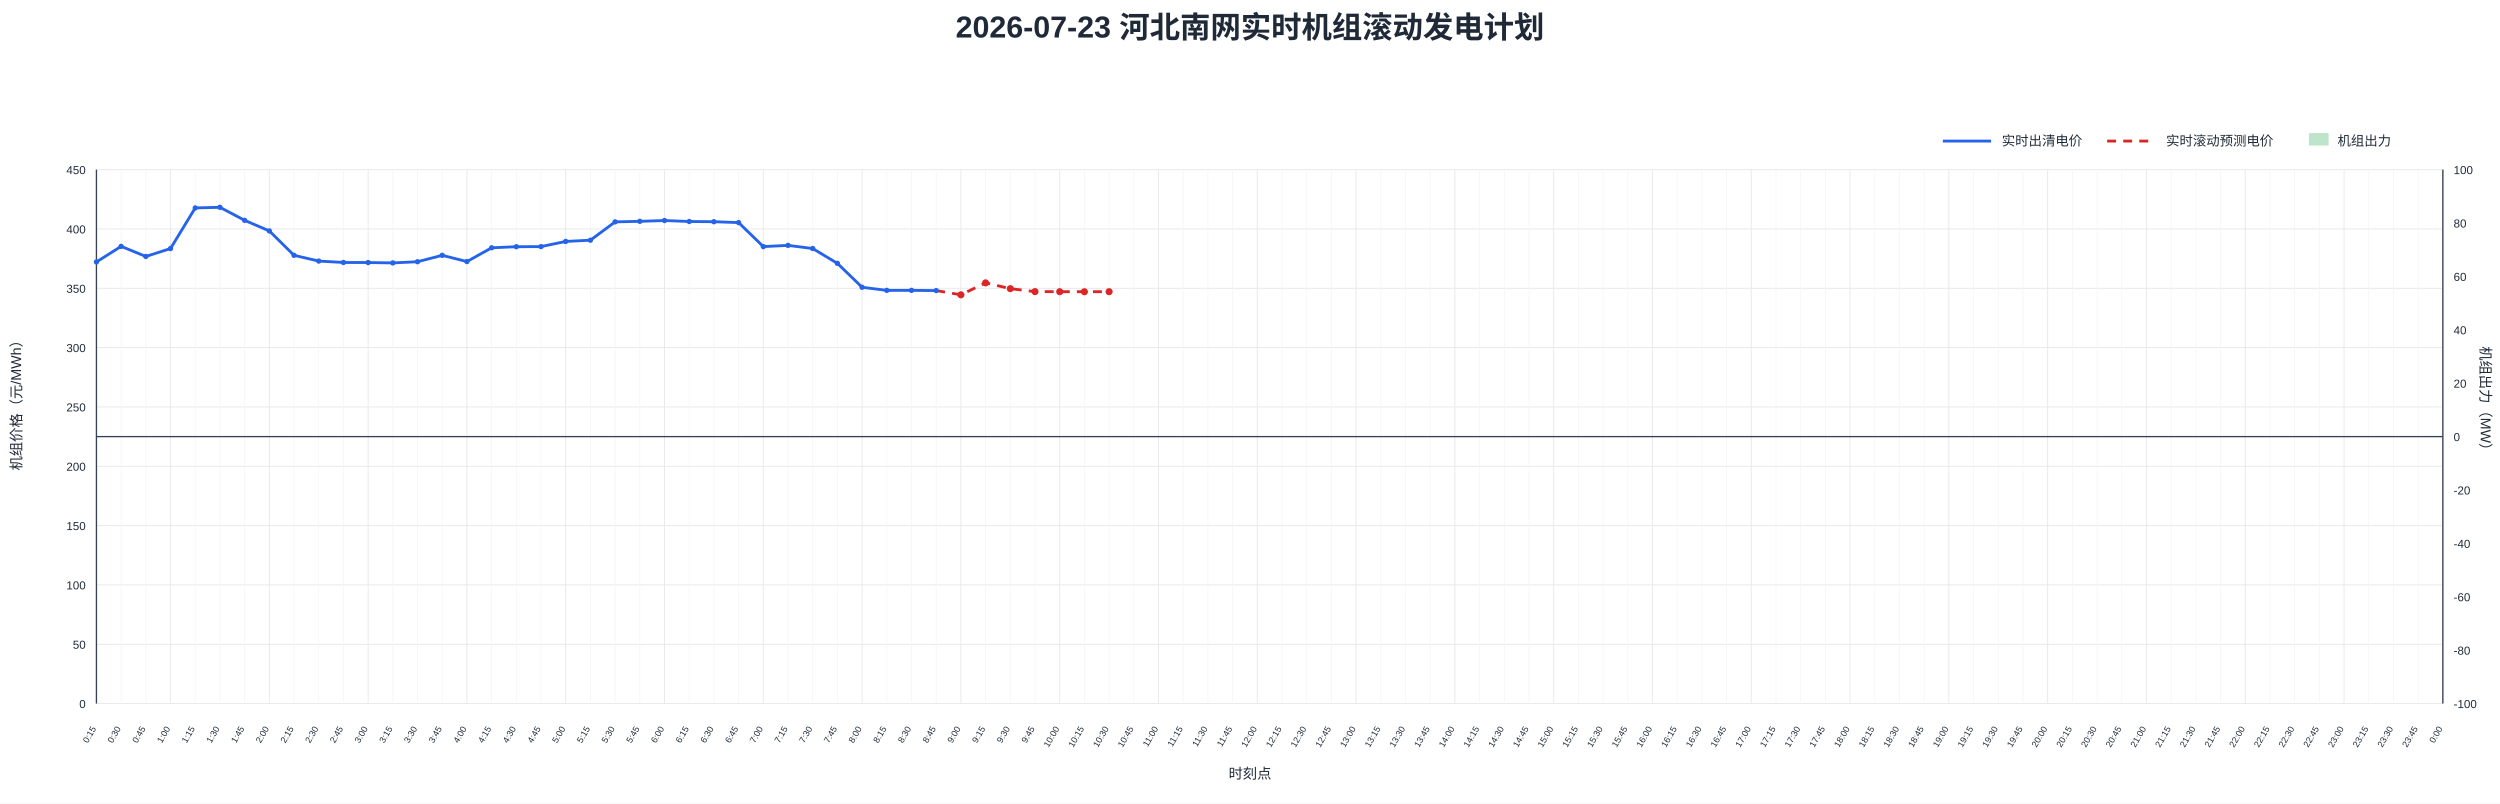
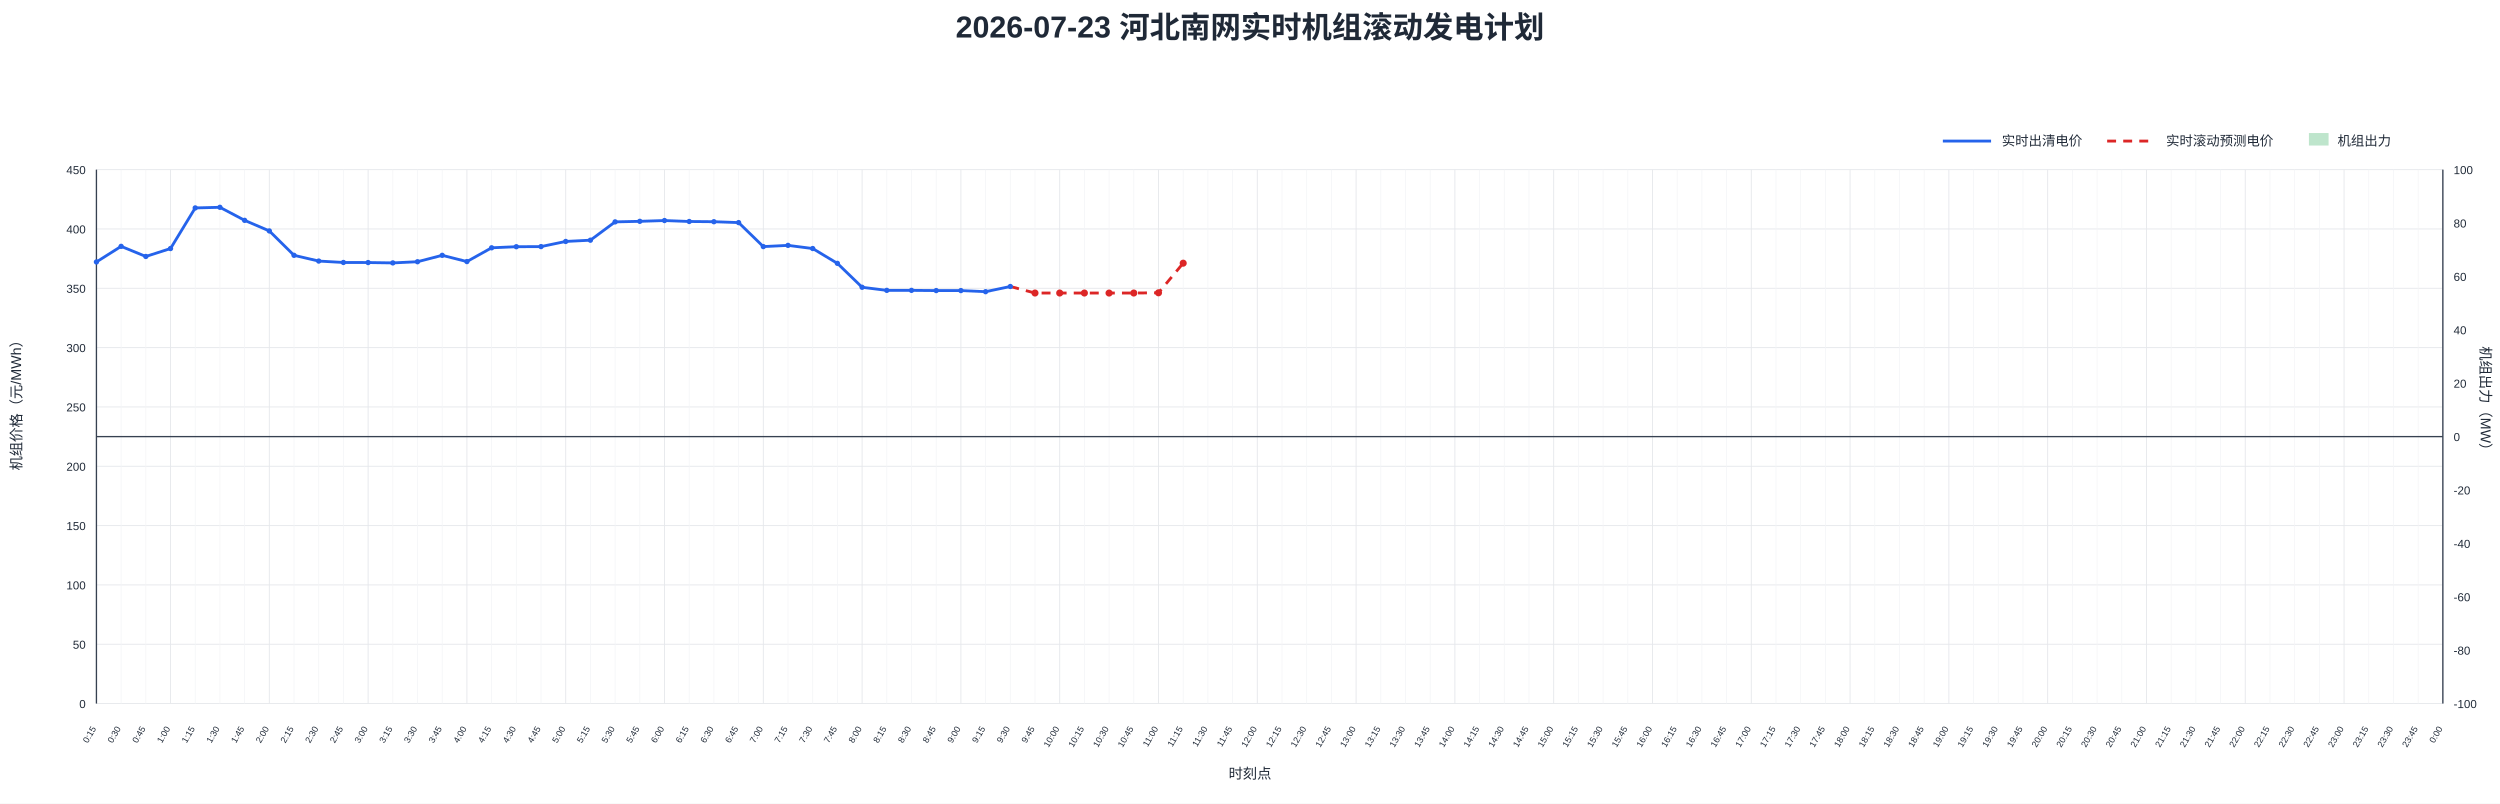
<svg xmlns="http://www.w3.org/2000/svg" width="2800" height="900" viewBox="0 0 2800 900" data-plot-left="108" data-plot-right="2736" data-plot-top="190" data-plot-bottom="788">
  <style>
text{font-family:'Microsoft YaHei','SimHei',Arial,sans-serif;fill:#1f2937}
.axis{stroke:#374151;stroke-width:1.5}
.grid{stroke:#e5e7eb;stroke-width:1}
.minor{stroke:#f3f4f6;stroke-width:0.8}
.actual{fill:none;stroke:#2563eb;stroke-width:3.2}
.forecast{fill:none;stroke:#dc2626;stroke-width:3.2;stroke-dasharray:10 8}
.bar{fill:#16a34a;fill-opacity:0.28}
.hover-zone{fill:#ffffff;fill-opacity:0;cursor:crosshair}
.hover-line{stroke:#111827;stroke-width:1.4;stroke-dasharray:6 5;opacity:0}
.tooltip{opacity:0;pointer-events:none}
.tooltip-bg{fill:#111827;fill-opacity:.72;stroke:#ffffff;stroke-width:1.2}
.tooltip text{fill:#ffffff;font-size:15px}
</style>
  <rect width="100%" height="100%" fill="#ffffff" />
  <text x="1400.0" y="42" text-anchor="middle" font-size="34" font-weight="700">2026-07-23 河北南网实时机组滚动发电计划</text>
  <text x="2748" y="793.00" text-anchor="start" font-size="13" fill="#166534">-100</text>
  <text x="2748" y="733.20" text-anchor="start" font-size="13" fill="#166534">-80</text>
  <text x="2748" y="673.40" text-anchor="start" font-size="13" fill="#166534">-60</text>
  <text x="2748" y="613.60" text-anchor="start" font-size="13" fill="#166534">-40</text>
  <text x="2748" y="553.80" text-anchor="start" font-size="13" fill="#166534">-20</text>
  <text x="2748" y="494.00" text-anchor="start" font-size="13" fill="#166534">0</text>
  <text x="2748" y="434.20" text-anchor="start" font-size="13" fill="#166534">20</text>
  <text x="2748" y="374.40" text-anchor="start" font-size="13" fill="#166534">40</text>
  <text x="2748" y="314.60" text-anchor="start" font-size="13" fill="#166534">60</text>
  <text x="2748" y="254.80" text-anchor="start" font-size="13" fill="#166534">80</text>
  <text x="2748" y="195.00" text-anchor="start" font-size="13" fill="#166534">100</text>
  <line class="grid" x1="108" y1="788.00" x2="2736" y2="788.00" />
  <text x="96" y="793.00" text-anchor="end" font-size="13">0</text>
  <line class="grid" x1="108" y1="721.56" x2="2736" y2="721.56" />
  <text x="96" y="726.56" text-anchor="end" font-size="13">50</text>
  <line class="grid" x1="108" y1="655.11" x2="2736" y2="655.11" />
  <text x="96" y="660.11" text-anchor="end" font-size="13">100</text>
  <line class="grid" x1="108" y1="588.67" x2="2736" y2="588.67" />
  <text x="96" y="593.67" text-anchor="end" font-size="13">150</text>
  <line class="grid" x1="108" y1="522.22" x2="2736" y2="522.22" />
  <text x="96" y="527.22" text-anchor="end" font-size="13">200</text>
  <line class="grid" x1="108" y1="455.78" x2="2736" y2="455.78" />
  <text x="96" y="460.78" text-anchor="end" font-size="13">250</text>
  <line class="grid" x1="108" y1="389.33" x2="2736" y2="389.33" />
  <text x="96" y="394.33" text-anchor="end" font-size="13">300</text>
  <line class="grid" x1="108" y1="322.89" x2="2736" y2="322.89" />
  <text x="96" y="327.89" text-anchor="end" font-size="13">350</text>
  <line class="grid" x1="108" y1="256.44" x2="2736" y2="256.44" />
  <text x="96" y="261.44" text-anchor="end" font-size="13">400</text>
  <line class="grid" x1="108" y1="190.00" x2="2736" y2="190.00" />
  <text x="96" y="195.00" text-anchor="end" font-size="13">450</text>
  <line class="grid minor" x1="108.00" y1="190" x2="108.00" y2="788" />
  <text x="108.00" y="816" text-anchor="end" font-size="10" transform="rotate(-60 108.00 816)">0:15</text>
  <line class="grid minor" x1="135.66" y1="190" x2="135.66" y2="788" />
  <text x="135.66" y="816" text-anchor="end" font-size="10" transform="rotate(-60 135.66 816)">0:30</text>
  <line class="grid minor" x1="163.33" y1="190" x2="163.33" y2="788" />
  <text x="163.33" y="816" text-anchor="end" font-size="10" transform="rotate(-60 163.33 816)">0:45</text>
  <line class="grid" x1="190.99" y1="190" x2="190.99" y2="788" />
  <text x="190.99" y="816" text-anchor="end" font-size="10" transform="rotate(-60 190.99 816)">1:00</text>
  <line class="grid minor" x1="218.65" y1="190" x2="218.65" y2="788" />
  <text x="218.65" y="816" text-anchor="end" font-size="10" transform="rotate(-60 218.65 816)">1:15</text>
  <line class="grid minor" x1="246.32" y1="190" x2="246.32" y2="788" />
  <text x="246.32" y="816" text-anchor="end" font-size="10" transform="rotate(-60 246.32 816)">1:30</text>
  <line class="grid minor" x1="273.98" y1="190" x2="273.98" y2="788" />
  <text x="273.98" y="816" text-anchor="end" font-size="10" transform="rotate(-60 273.98 816)">1:45</text>
  <line class="grid" x1="301.64" y1="190" x2="301.64" y2="788" />
  <text x="301.64" y="816" text-anchor="end" font-size="10" transform="rotate(-60 301.64 816)">2:00</text>
  <line class="grid minor" x1="329.31" y1="190" x2="329.31" y2="788" />
  <text x="329.31" y="816" text-anchor="end" font-size="10" transform="rotate(-60 329.31 816)">2:15</text>
  <line class="grid minor" x1="356.97" y1="190" x2="356.97" y2="788" />
  <text x="356.97" y="816" text-anchor="end" font-size="10" transform="rotate(-60 356.97 816)">2:30</text>
  <line class="grid minor" x1="384.63" y1="190" x2="384.63" y2="788" />
  <text x="384.63" y="816" text-anchor="end" font-size="10" transform="rotate(-60 384.63 816)">2:45</text>
  <line class="grid" x1="412.29" y1="190" x2="412.29" y2="788" />
  <text x="412.29" y="816" text-anchor="end" font-size="10" transform="rotate(-60 412.29 816)">3:00</text>
  <line class="grid minor" x1="439.96" y1="190" x2="439.96" y2="788" />
  <text x="439.96" y="816" text-anchor="end" font-size="10" transform="rotate(-60 439.96 816)">3:15</text>
  <line class="grid minor" x1="467.62" y1="190" x2="467.62" y2="788" />
  <text x="467.62" y="816" text-anchor="end" font-size="10" transform="rotate(-60 467.62 816)">3:30</text>
  <line class="grid minor" x1="495.28" y1="190" x2="495.28" y2="788" />
  <text x="495.28" y="816" text-anchor="end" font-size="10" transform="rotate(-60 495.28 816)">3:45</text>
  <line class="grid" x1="522.95" y1="190" x2="522.95" y2="788" />
  <text x="522.95" y="816" text-anchor="end" font-size="10" transform="rotate(-60 522.95 816)">4:00</text>
  <line class="grid minor" x1="550.61" y1="190" x2="550.61" y2="788" />
  <text x="550.61" y="816" text-anchor="end" font-size="10" transform="rotate(-60 550.61 816)">4:15</text>
  <line class="grid minor" x1="578.27" y1="190" x2="578.27" y2="788" />
  <text x="578.27" y="816" text-anchor="end" font-size="10" transform="rotate(-60 578.27 816)">4:30</text>
  <line class="grid minor" x1="605.94" y1="190" x2="605.94" y2="788" />
  <text x="605.94" y="816" text-anchor="end" font-size="10" transform="rotate(-60 605.94 816)">4:45</text>
  <line class="grid" x1="633.60" y1="190" x2="633.60" y2="788" />
  <text x="633.60" y="816" text-anchor="end" font-size="10" transform="rotate(-60 633.60 816)">5:00</text>
  <line class="grid minor" x1="661.26" y1="190" x2="661.26" y2="788" />
  <text x="661.26" y="816" text-anchor="end" font-size="10" transform="rotate(-60 661.26 816)">5:15</text>
  <line class="grid minor" x1="688.93" y1="190" x2="688.93" y2="788" />
  <text x="688.93" y="816" text-anchor="end" font-size="10" transform="rotate(-60 688.93 816)">5:30</text>
  <line class="grid minor" x1="716.59" y1="190" x2="716.59" y2="788" />
  <text x="716.59" y="816" text-anchor="end" font-size="10" transform="rotate(-60 716.59 816)">5:45</text>
  <line class="grid" x1="744.25" y1="190" x2="744.25" y2="788" />
  <text x="744.25" y="816" text-anchor="end" font-size="10" transform="rotate(-60 744.25 816)">6:00</text>
  <line class="grid minor" x1="771.92" y1="190" x2="771.92" y2="788" />
  <text x="771.92" y="816" text-anchor="end" font-size="10" transform="rotate(-60 771.92 816)">6:15</text>
  <line class="grid minor" x1="799.58" y1="190" x2="799.58" y2="788" />
  <text x="799.58" y="816" text-anchor="end" font-size="10" transform="rotate(-60 799.58 816)">6:30</text>
  <line class="grid minor" x1="827.24" y1="190" x2="827.24" y2="788" />
  <text x="827.24" y="816" text-anchor="end" font-size="10" transform="rotate(-60 827.24 816)">6:45</text>
  <line class="grid" x1="854.91" y1="190" x2="854.91" y2="788" />
  <text x="854.91" y="816" text-anchor="end" font-size="10" transform="rotate(-60 854.91 816)">7:00</text>
  <line class="grid minor" x1="882.57" y1="190" x2="882.57" y2="788" />
  <text x="882.57" y="816" text-anchor="end" font-size="10" transform="rotate(-60 882.57 816)">7:15</text>
  <line class="grid minor" x1="910.23" y1="190" x2="910.23" y2="788" />
  <text x="910.23" y="816" text-anchor="end" font-size="10" transform="rotate(-60 910.23 816)">7:30</text>
  <line class="grid minor" x1="937.89" y1="190" x2="937.89" y2="788" />
  <text x="937.89" y="816" text-anchor="end" font-size="10" transform="rotate(-60 937.89 816)">7:45</text>
  <line class="grid" x1="965.56" y1="190" x2="965.56" y2="788" />
  <text x="965.56" y="816" text-anchor="end" font-size="10" transform="rotate(-60 965.56 816)">8:00</text>
  <line class="grid minor" x1="993.22" y1="190" x2="993.22" y2="788" />
  <text x="993.22" y="816" text-anchor="end" font-size="10" transform="rotate(-60 993.22 816)">8:15</text>
  <line class="grid minor" x1="1020.88" y1="190" x2="1020.88" y2="788" />
  <text x="1020.88" y="816" text-anchor="end" font-size="10" transform="rotate(-60 1020.88 816)">8:30</text>
  <line class="grid minor" x1="1048.55" y1="190" x2="1048.55" y2="788" />
  <text x="1048.55" y="816" text-anchor="end" font-size="10" transform="rotate(-60 1048.55 816)">8:45</text>
  <line class="grid" x1="1076.21" y1="190" x2="1076.21" y2="788" />
  <text x="1076.21" y="816" text-anchor="end" font-size="10" transform="rotate(-60 1076.21 816)">9:00</text>
  <line class="grid minor" x1="1103.87" y1="190" x2="1103.87" y2="788" />
  <text x="1103.87" y="816" text-anchor="end" font-size="10" transform="rotate(-60 1103.87 816)">9:15</text>
  <line class="grid minor" x1="1131.54" y1="190" x2="1131.54" y2="788" />
  <text x="1131.54" y="816" text-anchor="end" font-size="10" transform="rotate(-60 1131.54 816)">9:30</text>
  <line class="grid minor" x1="1159.20" y1="190" x2="1159.20" y2="788" />
  <text x="1159.20" y="816" text-anchor="end" font-size="10" transform="rotate(-60 1159.20 816)">9:45</text>
  <line class="grid" x1="1186.86" y1="190" x2="1186.86" y2="788" />
  <text x="1186.86" y="816" text-anchor="end" font-size="10" transform="rotate(-60 1186.86 816)">10:00</text>
  <line class="grid minor" x1="1214.53" y1="190" x2="1214.53" y2="788" />
  <text x="1214.53" y="816" text-anchor="end" font-size="10" transform="rotate(-60 1214.53 816)">10:15</text>
  <line class="grid minor" x1="1242.19" y1="190" x2="1242.19" y2="788" />
  <text x="1242.19" y="816" text-anchor="end" font-size="10" transform="rotate(-60 1242.19 816)">10:30</text>
  <line class="grid minor" x1="1269.85" y1="190" x2="1269.85" y2="788" />
  <text x="1269.85" y="816" text-anchor="end" font-size="10" transform="rotate(-60 1269.85 816)">10:45</text>
  <line class="grid" x1="1297.52" y1="190" x2="1297.52" y2="788" />
  <text x="1297.52" y="816" text-anchor="end" font-size="10" transform="rotate(-60 1297.52 816)">11:00</text>
  <line class="grid minor" x1="1325.18" y1="190" x2="1325.18" y2="788" />
  <text x="1325.18" y="816" text-anchor="end" font-size="10" transform="rotate(-60 1325.18 816)">11:15</text>
  <line class="grid minor" x1="1352.84" y1="190" x2="1352.84" y2="788" />
  <text x="1352.84" y="816" text-anchor="end" font-size="10" transform="rotate(-60 1352.84 816)">11:30</text>
  <line class="grid minor" x1="1380.51" y1="190" x2="1380.51" y2="788" />
  <text x="1380.51" y="816" text-anchor="end" font-size="10" transform="rotate(-60 1380.51 816)">11:45</text>
  <line class="grid" x1="1408.17" y1="190" x2="1408.17" y2="788" />
  <text x="1408.17" y="816" text-anchor="end" font-size="10" transform="rotate(-60 1408.17 816)">12:00</text>
  <line class="grid minor" x1="1435.83" y1="190" x2="1435.83" y2="788" />
  <text x="1435.83" y="816" text-anchor="end" font-size="10" transform="rotate(-60 1435.83 816)">12:15</text>
  <line class="grid minor" x1="1463.49" y1="190" x2="1463.49" y2="788" />
  <text x="1463.49" y="816" text-anchor="end" font-size="10" transform="rotate(-60 1463.49 816)">12:30</text>
  <line class="grid minor" x1="1491.16" y1="190" x2="1491.16" y2="788" />
  <text x="1491.16" y="816" text-anchor="end" font-size="10" transform="rotate(-60 1491.16 816)">12:45</text>
  <line class="grid" x1="1518.82" y1="190" x2="1518.82" y2="788" />
  <text x="1518.82" y="816" text-anchor="end" font-size="10" transform="rotate(-60 1518.82 816)">13:00</text>
  <line class="grid minor" x1="1546.48" y1="190" x2="1546.48" y2="788" />
  <text x="1546.48" y="816" text-anchor="end" font-size="10" transform="rotate(-60 1546.48 816)">13:15</text>
  <line class="grid minor" x1="1574.15" y1="190" x2="1574.15" y2="788" />
  <text x="1574.15" y="816" text-anchor="end" font-size="10" transform="rotate(-60 1574.15 816)">13:30</text>
  <line class="grid minor" x1="1601.81" y1="190" x2="1601.81" y2="788" />
  <text x="1601.81" y="816" text-anchor="end" font-size="10" transform="rotate(-60 1601.81 816)">13:45</text>
  <line class="grid" x1="1629.47" y1="190" x2="1629.47" y2="788" />
  <text x="1629.47" y="816" text-anchor="end" font-size="10" transform="rotate(-60 1629.47 816)">14:00</text>
  <line class="grid minor" x1="1657.14" y1="190" x2="1657.14" y2="788" />
  <text x="1657.14" y="816" text-anchor="end" font-size="10" transform="rotate(-60 1657.14 816)">14:15</text>
  <line class="grid minor" x1="1684.80" y1="190" x2="1684.80" y2="788" />
  <text x="1684.80" y="816" text-anchor="end" font-size="10" transform="rotate(-60 1684.80 816)">14:30</text>
  <line class="grid minor" x1="1712.46" y1="190" x2="1712.46" y2="788" />
  <text x="1712.46" y="816" text-anchor="end" font-size="10" transform="rotate(-60 1712.46 816)">14:45</text>
  <line class="grid" x1="1740.13" y1="190" x2="1740.13" y2="788" />
  <text x="1740.13" y="816" text-anchor="end" font-size="10" transform="rotate(-60 1740.13 816)">15:00</text>
  <line class="grid minor" x1="1767.79" y1="190" x2="1767.79" y2="788" />
  <text x="1767.79" y="816" text-anchor="end" font-size="10" transform="rotate(-60 1767.79 816)">15:15</text>
  <line class="grid minor" x1="1795.45" y1="190" x2="1795.45" y2="788" />
  <text x="1795.45" y="816" text-anchor="end" font-size="10" transform="rotate(-60 1795.45 816)">15:30</text>
  <line class="grid minor" x1="1823.12" y1="190" x2="1823.12" y2="788" />
  <text x="1823.12" y="816" text-anchor="end" font-size="10" transform="rotate(-60 1823.12 816)">15:45</text>
  <line class="grid" x1="1850.78" y1="190" x2="1850.78" y2="788" />
  <text x="1850.78" y="816" text-anchor="end" font-size="10" transform="rotate(-60 1850.78 816)">16:00</text>
  <line class="grid minor" x1="1878.44" y1="190" x2="1878.44" y2="788" />
  <text x="1878.44" y="816" text-anchor="end" font-size="10" transform="rotate(-60 1878.44 816)">16:15</text>
  <line class="grid minor" x1="1906.11" y1="190" x2="1906.11" y2="788" />
  <text x="1906.11" y="816" text-anchor="end" font-size="10" transform="rotate(-60 1906.11 816)">16:30</text>
  <line class="grid minor" x1="1933.77" y1="190" x2="1933.77" y2="788" />
  <text x="1933.77" y="816" text-anchor="end" font-size="10" transform="rotate(-60 1933.77 816)">16:45</text>
  <line class="grid" x1="1961.43" y1="190" x2="1961.43" y2="788" />
  <text x="1961.43" y="816" text-anchor="end" font-size="10" transform="rotate(-60 1961.43 816)">17:00</text>
  <line class="grid minor" x1="1989.09" y1="190" x2="1989.09" y2="788" />
  <text x="1989.09" y="816" text-anchor="end" font-size="10" transform="rotate(-60 1989.09 816)">17:15</text>
  <line class="grid minor" x1="2016.76" y1="190" x2="2016.76" y2="788" />
  <text x="2016.76" y="816" text-anchor="end" font-size="10" transform="rotate(-60 2016.76 816)">17:30</text>
  <line class="grid minor" x1="2044.42" y1="190" x2="2044.42" y2="788" />
  <text x="2044.42" y="816" text-anchor="end" font-size="10" transform="rotate(-60 2044.42 816)">17:45</text>
  <line class="grid" x1="2072.08" y1="190" x2="2072.08" y2="788" />
  <text x="2072.08" y="816" text-anchor="end" font-size="10" transform="rotate(-60 2072.08 816)">18:00</text>
  <line class="grid minor" x1="2099.75" y1="190" x2="2099.75" y2="788" />
  <text x="2099.75" y="816" text-anchor="end" font-size="10" transform="rotate(-60 2099.75 816)">18:15</text>
  <line class="grid minor" x1="2127.41" y1="190" x2="2127.41" y2="788" />
  <text x="2127.41" y="816" text-anchor="end" font-size="10" transform="rotate(-60 2127.41 816)">18:30</text>
  <line class="grid minor" x1="2155.07" y1="190" x2="2155.07" y2="788" />
  <text x="2155.07" y="816" text-anchor="end" font-size="10" transform="rotate(-60 2155.07 816)">18:45</text>
  <line class="grid" x1="2182.74" y1="190" x2="2182.74" y2="788" />
  <text x="2182.74" y="816" text-anchor="end" font-size="10" transform="rotate(-60 2182.74 816)">19:00</text>
  <line class="grid minor" x1="2210.40" y1="190" x2="2210.40" y2="788" />
  <text x="2210.40" y="816" text-anchor="end" font-size="10" transform="rotate(-60 2210.40 816)">19:15</text>
  <line class="grid minor" x1="2238.06" y1="190" x2="2238.06" y2="788" />
  <text x="2238.06" y="816" text-anchor="end" font-size="10" transform="rotate(-60 2238.06 816)">19:30</text>
  <line class="grid minor" x1="2265.73" y1="190" x2="2265.73" y2="788" />
  <text x="2265.73" y="816" text-anchor="end" font-size="10" transform="rotate(-60 2265.73 816)">19:45</text>
  <line class="grid" x1="2293.39" y1="190" x2="2293.39" y2="788" />
  <text x="2293.39" y="816" text-anchor="end" font-size="10" transform="rotate(-60 2293.39 816)">20:00</text>
  <line class="grid minor" x1="2321.05" y1="190" x2="2321.05" y2="788" />
  <text x="2321.05" y="816" text-anchor="end" font-size="10" transform="rotate(-60 2321.05 816)">20:15</text>
  <line class="grid minor" x1="2348.72" y1="190" x2="2348.72" y2="788" />
  <text x="2348.72" y="816" text-anchor="end" font-size="10" transform="rotate(-60 2348.72 816)">20:30</text>
  <line class="grid minor" x1="2376.38" y1="190" x2="2376.38" y2="788" />
  <text x="2376.38" y="816" text-anchor="end" font-size="10" transform="rotate(-60 2376.38 816)">20:45</text>
  <line class="grid" x1="2404.04" y1="190" x2="2404.04" y2="788" />
  <text x="2404.04" y="816" text-anchor="end" font-size="10" transform="rotate(-60 2404.04 816)">21:00</text>
  <line class="grid minor" x1="2431.71" y1="190" x2="2431.71" y2="788" />
  <text x="2431.71" y="816" text-anchor="end" font-size="10" transform="rotate(-60 2431.71 816)">21:15</text>
  <line class="grid minor" x1="2459.37" y1="190" x2="2459.37" y2="788" />
  <text x="2459.37" y="816" text-anchor="end" font-size="10" transform="rotate(-60 2459.37 816)">21:30</text>
  <line class="grid minor" x1="2487.03" y1="190" x2="2487.03" y2="788" />
  <text x="2487.03" y="816" text-anchor="end" font-size="10" transform="rotate(-60 2487.03 816)">21:45</text>
  <line class="grid" x1="2514.69" y1="190" x2="2514.69" y2="788" />
  <text x="2514.69" y="816" text-anchor="end" font-size="10" transform="rotate(-60 2514.69 816)">22:00</text>
  <line class="grid minor" x1="2542.36" y1="190" x2="2542.36" y2="788" />
  <text x="2542.36" y="816" text-anchor="end" font-size="10" transform="rotate(-60 2542.36 816)">22:15</text>
  <line class="grid minor" x1="2570.02" y1="190" x2="2570.02" y2="788" />
  <text x="2570.02" y="816" text-anchor="end" font-size="10" transform="rotate(-60 2570.02 816)">22:30</text>
  <line class="grid minor" x1="2597.68" y1="190" x2="2597.68" y2="788" />
  <text x="2597.68" y="816" text-anchor="end" font-size="10" transform="rotate(-60 2597.68 816)">22:45</text>
  <line class="grid" x1="2625.35" y1="190" x2="2625.35" y2="788" />
  <text x="2625.35" y="816" text-anchor="end" font-size="10" transform="rotate(-60 2625.35 816)">23:00</text>
  <line class="grid minor" x1="2653.01" y1="190" x2="2653.01" y2="788" />
  <text x="2653.01" y="816" text-anchor="end" font-size="10" transform="rotate(-60 2653.01 816)">23:15</text>
  <line class="grid minor" x1="2680.67" y1="190" x2="2680.67" y2="788" />
  <text x="2680.67" y="816" text-anchor="end" font-size="10" transform="rotate(-60 2680.67 816)">23:30</text>
  <line class="grid minor" x1="2708.34" y1="190" x2="2708.34" y2="788" />
  <text x="2708.34" y="816" text-anchor="end" font-size="10" transform="rotate(-60 2708.34 816)">23:45</text>
  <line class="grid" x1="2736.00" y1="190" x2="2736.00" y2="788" />
  <text x="2736.00" y="816" text-anchor="end" font-size="10" transform="rotate(-60 2736.00 816)">0:00</text>
  <rect class="bar" x="104.00" y="489.00" width="8" height="0.00" />
  <rect class="bar" x="131.66" y="489.00" width="8" height="0.00" />
  <rect class="bar" x="159.33" y="489.00" width="8" height="0.00" />
  <rect class="bar" x="186.99" y="489.00" width="8" height="0.00" />
  <rect class="bar" x="214.65" y="489.00" width="8" height="0.00" />
  <rect class="bar" x="242.32" y="489.00" width="8" height="0.00" />
  <rect class="bar" x="269.98" y="489.00" width="8" height="0.00" />
  <rect class="bar" x="297.64" y="489.00" width="8" height="0.00" />
  <rect class="bar" x="325.31" y="489.00" width="8" height="0.00" />
  <rect class="bar" x="352.97" y="489.00" width="8" height="0.00" />
  <rect class="bar" x="380.63" y="489.00" width="8" height="0.00" />
  <rect class="bar" x="408.29" y="489.00" width="8" height="0.00" />
  <rect class="bar" x="435.96" y="489.00" width="8" height="0.00" />
  <rect class="bar" x="463.62" y="489.00" width="8" height="0.00" />
  <rect class="bar" x="491.28" y="489.00" width="8" height="0.00" />
  <rect class="bar" x="518.95" y="489.00" width="8" height="0.00" />
  <rect class="bar" x="546.61" y="489.00" width="8" height="0.00" />
  <rect class="bar" x="574.27" y="489.00" width="8" height="0.00" />
  <rect class="bar" x="601.94" y="489.00" width="8" height="0.00" />
  <rect class="bar" x="629.60" y="489.00" width="8" height="0.00" />
  <rect class="bar" x="657.26" y="489.00" width="8" height="0.00" />
  <rect class="bar" x="684.93" y="489.00" width="8" height="0.00" />
  <rect class="bar" x="712.59" y="489.00" width="8" height="0.00" />
  <rect class="bar" x="740.25" y="489.00" width="8" height="0.00" />
  <rect class="bar" x="767.92" y="489.00" width="8" height="0.00" />
  <rect class="bar" x="795.58" y="489.00" width="8" height="0.00" />
  <rect class="bar" x="823.24" y="489.00" width="8" height="0.00" />
  <rect class="bar" x="850.91" y="489.00" width="8" height="0.00" />
  <rect class="bar" x="878.57" y="489.00" width="8" height="0.00" />
  <rect class="bar" x="906.23" y="489.00" width="8" height="0.00" />
  <rect class="bar" x="933.89" y="489.00" width="8" height="0.00" />
  <rect class="bar" x="961.56" y="489.00" width="8" height="0.00" />
  <rect class="bar" x="989.22" y="489.00" width="8" height="0.00" />
  <rect class="bar" x="1016.88" y="489.00" width="8" height="0.00" />
  <rect class="bar" x="1044.55" y="489.00" width="8" height="0.00" />
  <rect class="bar" x="1072.21" y="489.00" width="8" height="0.00" />
  <rect class="bar" x="1099.87" y="489.00" width="8" height="0.00" />
  <rect class="bar" x="1127.54" y="489.00" width="8" height="0.00" />
  <rect class="bar" x="1155.20" y="489.00" width="8" height="0.00" />
  <rect class="bar" x="1182.86" y="489.00" width="8" height="0.00" />
  <rect class="bar" x="1210.53" y="489.00" width="8" height="0.00" />
  <rect class="bar" x="1238.19" y="489.00" width="8" height="0.00" />
+   <rect class="bar" x="1265.85" y="489.00" width="8" height="0.00" />
+   <rect class="bar" x="1293.52" y="489.00" width="8" height="0.00" />
+   <rect class="bar" x="1321.18" y="489.00" width="8" height="0.00" />
  <line class="axis" x1="108" y1="489.00" x2="2736" y2="489.00" />
  <line class="axis" x1="108" y1="190" x2="108" y2="788" />
  <line class="axis" x1="2736" y1="190" x2="2736" y2="788" />
  <text x="1400.0" y="872" text-anchor="middle" font-size="16">时刻点</text>
  <text x="24" y="450.0" text-anchor="middle" font-size="16" transform="rotate(-90 24 450.0)">机组价格（元/MWh）</text>
  <text x="2778" y="450.0" text-anchor="middle" font-size="16" fill="#166534" transform="rotate(90 2778 450.0)">机组出力（MW）</text>
-   <polyline class="actual" points="108.00,293.39 135.66,275.91 163.33,287.25 190.99,278.36 218.65,232.88 246.32,232.18 273.98,246.78 301.64,258.64 329.31,285.96 356.97,292.39 384.63,293.97 412.29,294.05 439.96,294.46 467.62,293.14 495.28,285.96 522.95,292.96 550.61,277.53 578.27,276.32 605.94,276.19 633.60,270.42 661.26,269.02 688.93,248.50 716.59,247.89 744.25,247.00 771.92,248.07 799.58,248.32 827.24,249.30 854.91,276.19 882.57,274.82 910.23,278.36 937.89,294.97 965.56,321.76 993.22,325.21 1020.88,325.21 1048.55,325.45" />
-   <polyline class="forecast" points="1048.55,325.45 1076.21,330.18 1103.87,316.80 1131.54,323.29 1159.20,326.61 1186.86,326.69 1214.53,326.74 1242.19,326.69" />
+   <polyline class="actual" points="108.00,293.39 135.66,275.91 163.33,287.25 190.99,278.36 218.65,232.88 246.32,232.18 273.98,246.78 301.64,258.64 329.31,285.96 356.97,292.39 384.63,293.97 412.29,294.05 439.96,294.46 467.62,293.14 495.28,285.96 522.95,292.96 550.61,277.53 578.27,276.32 605.94,276.19 633.60,270.42 661.26,269.02 688.93,248.50 716.59,247.89 744.25,247.00 771.92,248.07 799.58,248.32 827.24,249.30 854.91,276.19 882.57,274.82 910.23,278.36 937.89,294.97 965.56,321.76 993.22,325.21 1020.88,325.21 1048.55,325.45 1076.21,325.45 1103.87,326.69 1131.54,320.88" />
+   <polyline class="forecast" points="1131.54,320.88 1159.20,328.19 1186.86,328.19 1214.53,328.19 1242.19,328.23 1269.85,328.19 1297.52,327.94 1325.18,294.76" />
  <circle cx="108.00" cy="293.39" r="3" fill="#2563eb" />
  <circle cx="135.66" cy="275.91" r="3" fill="#2563eb" />
  <circle cx="163.33" cy="287.25" r="3" fill="#2563eb" />
  <circle cx="190.99" cy="278.36" r="3" fill="#2563eb" />
  <circle cx="218.65" cy="232.88" r="3" fill="#2563eb" />
  <circle cx="246.32" cy="232.18" r="3" fill="#2563eb" />
  <circle cx="273.98" cy="246.78" r="3" fill="#2563eb" />
  <circle cx="301.64" cy="258.64" r="3" fill="#2563eb" />
  <circle cx="329.31" cy="285.96" r="3" fill="#2563eb" />
  <circle cx="356.97" cy="292.39" r="3" fill="#2563eb" />
  <circle cx="384.63" cy="293.97" r="3" fill="#2563eb" />
  <circle cx="412.29" cy="294.05" r="3" fill="#2563eb" />
  <circle cx="439.96" cy="294.46" r="3" fill="#2563eb" />
  <circle cx="467.62" cy="293.14" r="3" fill="#2563eb" />
  <circle cx="495.28" cy="285.96" r="3" fill="#2563eb" />
  <circle cx="522.95" cy="292.96" r="3" fill="#2563eb" />
  <circle cx="550.61" cy="277.53" r="3" fill="#2563eb" />
  <circle cx="578.27" cy="276.32" r="3" fill="#2563eb" />
  <circle cx="605.94" cy="276.19" r="3" fill="#2563eb" />
  <circle cx="633.60" cy="270.42" r="3" fill="#2563eb" />
  <circle cx="661.26" cy="269.02" r="3" fill="#2563eb" />
  <circle cx="688.93" cy="248.50" r="3" fill="#2563eb" />
  <circle cx="716.59" cy="247.89" r="3" fill="#2563eb" />
  <circle cx="744.25" cy="247.00" r="3" fill="#2563eb" />
  <circle cx="771.92" cy="248.07" r="3" fill="#2563eb" />
  <circle cx="799.58" cy="248.32" r="3" fill="#2563eb" />
  <circle cx="827.24" cy="249.30" r="3" fill="#2563eb" />
  <circle cx="854.91" cy="276.19" r="3" fill="#2563eb" />
  <circle cx="882.57" cy="274.82" r="3" fill="#2563eb" />
  <circle cx="910.23" cy="278.36" r="3" fill="#2563eb" />
  <circle cx="937.89" cy="294.97" r="3" fill="#2563eb" />
  <circle cx="965.56" cy="321.76" r="3" fill="#2563eb" />
  <circle cx="993.22" cy="325.21" r="3" fill="#2563eb" />
  <circle cx="1020.88" cy="325.21" r="3" fill="#2563eb" />
  <circle cx="1048.55" cy="325.45" r="3" fill="#2563eb" />
-   <circle cx="1076.21" cy="330.18" r="4" fill="#dc2626" />
-   <circle cx="1103.87" cy="316.80" r="4" fill="#dc2626" />
-   <circle cx="1131.54" cy="323.29" r="4" fill="#dc2626" />
-   <circle cx="1159.20" cy="326.61" r="4" fill="#dc2626" />
-   <circle cx="1186.86" cy="326.69" r="4" fill="#dc2626" />
-   <circle cx="1214.53" cy="326.74" r="4" fill="#dc2626" />
-   <circle cx="1242.19" cy="326.69" r="4" fill="#dc2626" />
+   <circle cx="1076.21" cy="325.45" r="3" fill="#2563eb" />
+   <circle cx="1103.87" cy="326.69" r="3" fill="#2563eb" />
+   <circle cx="1131.54" cy="320.88" r="3" fill="#2563eb" />
+   <circle cx="1159.20" cy="328.19" r="4" fill="#dc2626" />
+   <circle cx="1186.86" cy="328.19" r="4" fill="#dc2626" />
+   <circle cx="1214.53" cy="328.19" r="4" fill="#dc2626" />
+   <circle cx="1242.19" cy="328.23" r="4" fill="#dc2626" />
+   <circle cx="1269.85" cy="328.19" r="4" fill="#dc2626" />
+   <circle cx="1297.52" cy="327.94" r="4" fill="#dc2626" />
+   <circle cx="1325.18" cy="294.76" r="4" fill="#dc2626" />
  <line x1="2176" y1="158" x2="2230" y2="158" class="actual" />
  <text x="2242" y="163" font-size="15">实时出清电价</text>
  <line x1="2360" y1="158" x2="2414" y2="158" class="forecast" />
  <text x="2426" y="163" font-size="15">实时滚动预测电价</text>
  <rect class="bar" x="2586" y="149" width="22" height="14" />
  <text x="2618" y="163" font-size="15">机组出力</text>
  <line id="hover-line" class="hover-line" x1="108" y1="190" x2="108" y2="788" />
  <g id="tooltip" class="tooltip">
    <rect class="tooltip-bg" x="0" y="0" width="220" height="122" rx="8" />
    <text id="tip-time" x="14" y="30" />
    <text id="tip-output" x="14" y="57" />
    <text id="tip-price" x="14" y="84" />
    <text id="tip-forecast" x="14" y="111" />
  </g>
  <rect class="hover-zone" x="108.00" y="190" width="13.83" height="598" data-x="108.00" data-time="0:15" data-output="0 MW" data-actual-price="372.20 元/MWh" data-forecast-price="--" data-curve-y="293.39" />
  <rect class="hover-zone" x="121.83" y="190" width="27.66" height="598" data-x="135.66" data-time="0:30" data-output="0 MW" data-actual-price="385.35 元/MWh" data-forecast-price="--" data-curve-y="275.91" />
  <rect class="hover-zone" x="149.49" y="190" width="27.66" height="598" data-x="163.33" data-time="0:45" data-output="0 MW" data-actual-price="376.82 元/MWh" data-forecast-price="--" data-curve-y="287.25" />
  <rect class="hover-zone" x="177.16" y="190" width="27.66" height="598" data-x="190.99" data-time="1:00" data-output="0 MW" data-actual-price="383.51 元/MWh" data-forecast-price="--" data-curve-y="278.36" />
  <rect class="hover-zone" x="204.82" y="190" width="27.66" height="598" data-x="218.65" data-time="1:15" data-output="0 MW" data-actual-price="417.73 元/MWh" data-forecast-price="--" data-curve-y="232.88" />
  <rect class="hover-zone" x="232.48" y="190" width="27.66" height="598" data-x="246.32" data-time="1:30" data-output="0 MW" data-actual-price="418.26 元/MWh" data-forecast-price="--" data-curve-y="232.18" />
  <rect class="hover-zone" x="260.15" y="190" width="27.66" height="598" data-x="273.98" data-time="1:45" data-output="0 MW" data-actual-price="407.27 元/MWh" data-forecast-price="--" data-curve-y="246.78" />
  <rect class="hover-zone" x="287.81" y="190" width="27.66" height="598" data-x="301.64" data-time="2:00" data-output="0 MW" data-actual-price="398.35 元/MWh" data-forecast-price="--" data-curve-y="258.64" />
  <rect class="hover-zone" x="315.47" y="190" width="27.66" height="598" data-x="329.31" data-time="2:15" data-output="0 MW" data-actual-price="377.79 元/MWh" data-forecast-price="--" data-curve-y="285.96" />
  <rect class="hover-zone" x="343.14" y="190" width="27.66" height="598" data-x="356.97" data-time="2:30" data-output="0 MW" data-actual-price="372.95 元/MWh" data-forecast-price="--" data-curve-y="292.39" />
  <rect class="hover-zone" x="370.80" y="190" width="27.66" height="598" data-x="384.63" data-time="2:45" data-output="0 MW" data-actual-price="371.76 元/MWh" data-forecast-price="--" data-curve-y="293.97" />
  <rect class="hover-zone" x="398.46" y="190" width="27.66" height="598" data-x="412.29" data-time="3:00" data-output="0 MW" data-actual-price="371.70 元/MWh" data-forecast-price="--" data-curve-y="294.05" />
  <rect class="hover-zone" x="426.13" y="190" width="27.66" height="598" data-x="439.96" data-time="3:15" data-output="0 MW" data-actual-price="371.39 元/MWh" data-forecast-price="--" data-curve-y="294.46" />
  <rect class="hover-zone" x="453.79" y="190" width="27.66" height="598" data-x="467.62" data-time="3:30" data-output="0 MW" data-actual-price="372.39 元/MWh" data-forecast-price="--" data-curve-y="293.14" />
  <rect class="hover-zone" x="481.45" y="190" width="27.66" height="598" data-x="495.28" data-time="3:45" data-output="0 MW" data-actual-price="377.79 元/MWh" data-forecast-price="--" data-curve-y="285.96" />
  <rect class="hover-zone" x="509.12" y="190" width="27.66" height="598" data-x="522.95" data-time="4:00" data-output="0 MW" data-actual-price="372.52 元/MWh" data-forecast-price="--" data-curve-y="292.96" />
  <rect class="hover-zone" x="536.78" y="190" width="27.66" height="598" data-x="550.61" data-time="4:15" data-output="0 MW" data-actual-price="384.13 元/MWh" data-forecast-price="--" data-curve-y="277.53" />
  <rect class="hover-zone" x="564.44" y="190" width="27.66" height="598" data-x="578.27" data-time="4:30" data-output="0 MW" data-actual-price="385.04 元/MWh" data-forecast-price="--" data-curve-y="276.32" />
  <rect class="hover-zone" x="592.11" y="190" width="27.66" height="598" data-x="605.94" data-time="4:45" data-output="0 MW" data-actual-price="385.14 元/MWh" data-forecast-price="--" data-curve-y="276.19" />
  <rect class="hover-zone" x="619.77" y="190" width="27.66" height="598" data-x="633.60" data-time="5:00" data-output="0 MW" data-actual-price="389.48 元/MWh" data-forecast-price="--" data-curve-y="270.42" />
  <rect class="hover-zone" x="647.43" y="190" width="27.66" height="598" data-x="661.26" data-time="5:15" data-output="0 MW" data-actual-price="390.54 元/MWh" data-forecast-price="--" data-curve-y="269.02" />
  <rect class="hover-zone" x="675.09" y="190" width="27.66" height="598" data-x="688.93" data-time="5:30" data-output="0 MW" data-actual-price="405.98 元/MWh" data-forecast-price="--" data-curve-y="248.50" />
  <rect class="hover-zone" x="702.76" y="190" width="27.66" height="598" data-x="716.59" data-time="5:45" data-output="0 MW" data-actual-price="406.44 元/MWh" data-forecast-price="--" data-curve-y="247.89" />
  <rect class="hover-zone" x="730.42" y="190" width="27.66" height="598" data-x="744.25" data-time="6:00" data-output="0 MW" data-actual-price="407.11 元/MWh" data-forecast-price="--" data-curve-y="247.00" />
  <rect class="hover-zone" x="758.08" y="190" width="27.66" height="598" data-x="771.92" data-time="6:15" data-output="0 MW" data-actual-price="406.30 元/MWh" data-forecast-price="--" data-curve-y="248.07" />
  <rect class="hover-zone" x="785.75" y="190" width="27.66" height="598" data-x="799.58" data-time="6:30" data-output="0 MW" data-actual-price="406.11 元/MWh" data-forecast-price="--" data-curve-y="248.32" />
  <rect class="hover-zone" x="813.41" y="190" width="27.66" height="598" data-x="827.24" data-time="6:45" data-output="0 MW" data-actual-price="405.38 元/MWh" data-forecast-price="--" data-curve-y="249.30" />
  <rect class="hover-zone" x="841.07" y="190" width="27.66" height="598" data-x="854.91" data-time="7:00" data-output="0 MW" data-actual-price="385.14 元/MWh" data-forecast-price="--" data-curve-y="276.19" />
  <rect class="hover-zone" x="868.74" y="190" width="27.66" height="598" data-x="882.57" data-time="7:15" data-output="0 MW" data-actual-price="386.17 元/MWh" data-forecast-price="--" data-curve-y="274.82" />
  <rect class="hover-zone" x="896.40" y="190" width="27.66" height="598" data-x="910.23" data-time="7:30" data-output="0 MW" data-actual-price="383.51 元/MWh" data-forecast-price="--" data-curve-y="278.36" />
  <rect class="hover-zone" x="924.06" y="190" width="27.66" height="598" data-x="937.89" data-time="7:45" data-output="0 MW" data-actual-price="371.01 元/MWh" data-forecast-price="--" data-curve-y="294.97" />
  <rect class="hover-zone" x="951.73" y="190" width="27.66" height="598" data-x="965.56" data-time="8:00" data-output="0 MW" data-actual-price="350.85 元/MWh" data-forecast-price="--" data-curve-y="321.76" />
  <rect class="hover-zone" x="979.39" y="190" width="27.66" height="598" data-x="993.22" data-time="8:15" data-output="0 MW" data-actual-price="348.25 元/MWh" data-forecast-price="--" data-curve-y="325.21" />
  <rect class="hover-zone" x="1007.05" y="190" width="27.66" height="598" data-x="1020.88" data-time="8:30" data-output="0 MW" data-actual-price="348.25 元/MWh" data-forecast-price="--" data-curve-y="325.21" />
  <rect class="hover-zone" x="1034.72" y="190" width="27.66" height="598" data-x="1048.55" data-time="8:45" data-output="0 MW" data-actual-price="348.07 元/MWh" data-forecast-price="--" data-curve-y="325.45" />
-   <rect class="hover-zone" x="1062.38" y="190" width="27.66" height="598" data-x="1076.21" data-time="9:00" data-output="0 MW" data-actual-price="--" data-forecast-price="344.51 元/MWh" data-curve-y="330.18" />
-   <rect class="hover-zone" x="1090.04" y="190" width="27.66" height="598" data-x="1103.87" data-time="9:15" data-output="0 MW" data-actual-price="--" data-forecast-price="354.58 元/MWh" data-curve-y="316.80" />
-   <rect class="hover-zone" x="1117.71" y="190" width="27.66" height="598" data-x="1131.54" data-time="9:30" data-output="0 MW" data-actual-price="--" data-forecast-price="349.70 元/MWh" data-curve-y="323.29" />
-   <rect class="hover-zone" x="1145.37" y="190" width="27.66" height="598" data-x="1159.20" data-time="9:45" data-output="0 MW" data-actual-price="--" data-forecast-price="347.20 元/MWh" data-curve-y="326.61" />
-   <rect class="hover-zone" x="1173.03" y="190" width="27.66" height="598" data-x="1186.86" data-time="10:00" data-output="0 MW" data-actual-price="--" data-forecast-price="347.14 元/MWh" data-curve-y="326.69" />
-   <rect class="hover-zone" x="1200.69" y="190" width="27.66" height="598" data-x="1214.53" data-time="10:15" data-output="0 MW" data-actual-price="--" data-forecast-price="347.10 元/MWh" data-curve-y="326.74" />
-   <rect class="hover-zone" x="1228.36" y="190" width="27.66" height="598" data-x="1242.19" data-time="10:30" data-output="0 MW" data-actual-price="--" data-forecast-price="347.14 元/MWh" data-curve-y="326.69" />
-   <rect class="hover-zone" x="1256.02" y="190" width="27.66" height="598" data-x="1269.85" data-time="10:45" data-output="--" data-actual-price="--" data-forecast-price="--" data-curve-y="" />
-   <rect class="hover-zone" x="1283.68" y="190" width="27.66" height="598" data-x="1297.52" data-time="11:00" data-output="--" data-actual-price="--" data-forecast-price="--" data-curve-y="" />
-   <rect class="hover-zone" x="1311.35" y="190" width="27.66" height="598" data-x="1325.18" data-time="11:15" data-output="--" data-actual-price="--" data-forecast-price="--" data-curve-y="" />
+   <rect class="hover-zone" x="1062.38" y="190" width="27.66" height="598" data-x="1076.21" data-time="9:00" data-output="0 MW" data-actual-price="348.07 元/MWh" data-forecast-price="--" data-curve-y="325.45" />
+   <rect class="hover-zone" x="1090.04" y="190" width="27.66" height="598" data-x="1103.87" data-time="9:15" data-output="0 MW" data-actual-price="347.14 元/MWh" data-forecast-price="--" data-curve-y="326.69" />
+   <rect class="hover-zone" x="1117.71" y="190" width="27.66" height="598" data-x="1131.54" data-time="9:30" data-output="0 MW" data-actual-price="351.51 元/MWh" data-forecast-price="--" data-curve-y="320.88" />
+   <rect class="hover-zone" x="1145.37" y="190" width="27.66" height="598" data-x="1159.20" data-time="9:45" data-output="0 MW" data-actual-price="--" data-forecast-price="346.01 元/MWh" data-curve-y="328.19" />
+   <rect class="hover-zone" x="1173.03" y="190" width="27.66" height="598" data-x="1186.86" data-time="10:00" data-output="0 MW" data-actual-price="--" data-forecast-price="346.01 元/MWh" data-curve-y="328.19" />
+   <rect class="hover-zone" x="1200.69" y="190" width="27.66" height="598" data-x="1214.53" data-time="10:15" data-output="0 MW" data-actual-price="--" data-forecast-price="346.01 元/MWh" data-curve-y="328.19" />
+   <rect class="hover-zone" x="1228.36" y="190" width="27.66" height="598" data-x="1242.19" data-time="10:30" data-output="0 MW" data-actual-price="--" data-forecast-price="345.98 元/MWh" data-curve-y="328.23" />
+   <rect class="hover-zone" x="1256.02" y="190" width="27.66" height="598" data-x="1269.85" data-time="10:45" data-output="0 MW" data-actual-price="--" data-forecast-price="346.01 元/MWh" data-curve-y="328.19" />
+   <rect class="hover-zone" x="1283.68" y="190" width="27.66" height="598" data-x="1297.52" data-time="11:00" data-output="0 MW" data-actual-price="--" data-forecast-price="346.20 元/MWh" data-curve-y="327.94" />
+   <rect class="hover-zone" x="1311.35" y="190" width="27.66" height="598" data-x="1325.18" data-time="11:15" data-output="0 MW" data-actual-price="--" data-forecast-price="371.17 元/MWh" data-curve-y="294.76" />
  <rect class="hover-zone" x="1339.01" y="190" width="27.66" height="598" data-x="1352.84" data-time="11:30" data-output="--" data-actual-price="--" data-forecast-price="--" data-curve-y="" />
  <rect class="hover-zone" x="1366.67" y="190" width="27.66" height="598" data-x="1380.51" data-time="11:45" data-output="--" data-actual-price="--" data-forecast-price="--" data-curve-y="" />
  <rect class="hover-zone" x="1394.34" y="190" width="27.66" height="598" data-x="1408.17" data-time="12:00" data-output="--" data-actual-price="--" data-forecast-price="--" data-curve-y="" />
  <rect class="hover-zone" x="1422.00" y="190" width="27.66" height="598" data-x="1435.83" data-time="12:15" data-output="--" data-actual-price="--" data-forecast-price="--" data-curve-y="" />
  <rect class="hover-zone" x="1449.66" y="190" width="27.66" height="598" data-x="1463.49" data-time="12:30" data-output="--" data-actual-price="--" data-forecast-price="--" data-curve-y="" />
  <rect class="hover-zone" x="1477.33" y="190" width="27.66" height="598" data-x="1491.16" data-time="12:45" data-output="--" data-actual-price="--" data-forecast-price="--" data-curve-y="" />
  <rect class="hover-zone" x="1504.99" y="190" width="27.66" height="598" data-x="1518.82" data-time="13:00" data-output="--" data-actual-price="--" data-forecast-price="--" data-curve-y="" />
  <rect class="hover-zone" x="1532.65" y="190" width="27.66" height="598" data-x="1546.48" data-time="13:15" data-output="--" data-actual-price="--" data-forecast-price="--" data-curve-y="" />
  <rect class="hover-zone" x="1560.32" y="190" width="27.66" height="598" data-x="1574.15" data-time="13:30" data-output="--" data-actual-price="--" data-forecast-price="--" data-curve-y="" />
  <rect class="hover-zone" x="1587.98" y="190" width="27.66" height="598" data-x="1601.81" data-time="13:45" data-output="--" data-actual-price="--" data-forecast-price="--" data-curve-y="" />
  <rect class="hover-zone" x="1615.64" y="190" width="27.66" height="598" data-x="1629.47" data-time="14:00" data-output="--" data-actual-price="--" data-forecast-price="--" data-curve-y="" />
  <rect class="hover-zone" x="1643.31" y="190" width="27.66" height="598" data-x="1657.14" data-time="14:15" data-output="--" data-actual-price="--" data-forecast-price="--" data-curve-y="" />
  <rect class="hover-zone" x="1670.97" y="190" width="27.66" height="598" data-x="1684.80" data-time="14:30" data-output="--" data-actual-price="--" data-forecast-price="--" data-curve-y="" />
  <rect class="hover-zone" x="1698.63" y="190" width="27.66" height="598" data-x="1712.46" data-time="14:45" data-output="--" data-actual-price="--" data-forecast-price="--" data-curve-y="" />
  <rect class="hover-zone" x="1726.29" y="190" width="27.66" height="598" data-x="1740.13" data-time="15:00" data-output="--" data-actual-price="--" data-forecast-price="--" data-curve-y="" />
  <rect class="hover-zone" x="1753.96" y="190" width="27.66" height="598" data-x="1767.79" data-time="15:15" data-output="--" data-actual-price="--" data-forecast-price="--" data-curve-y="" />
  <rect class="hover-zone" x="1781.62" y="190" width="27.66" height="598" data-x="1795.45" data-time="15:30" data-output="--" data-actual-price="--" data-forecast-price="--" data-curve-y="" />
  <rect class="hover-zone" x="1809.28" y="190" width="27.66" height="598" data-x="1823.12" data-time="15:45" data-output="--" data-actual-price="--" data-forecast-price="--" data-curve-y="" />
  <rect class="hover-zone" x="1836.95" y="190" width="27.66" height="598" data-x="1850.78" data-time="16:00" data-output="--" data-actual-price="--" data-forecast-price="--" data-curve-y="" />
  <rect class="hover-zone" x="1864.61" y="190" width="27.66" height="598" data-x="1878.44" data-time="16:15" data-output="--" data-actual-price="--" data-forecast-price="--" data-curve-y="" />
  <rect class="hover-zone" x="1892.27" y="190" width="27.66" height="598" data-x="1906.11" data-time="16:30" data-output="--" data-actual-price="--" data-forecast-price="--" data-curve-y="" />
  <rect class="hover-zone" x="1919.94" y="190" width="27.66" height="598" data-x="1933.77" data-time="16:45" data-output="--" data-actual-price="--" data-forecast-price="--" data-curve-y="" />
  <rect class="hover-zone" x="1947.60" y="190" width="27.66" height="598" data-x="1961.43" data-time="17:00" data-output="--" data-actual-price="--" data-forecast-price="--" data-curve-y="" />
  <rect class="hover-zone" x="1975.26" y="190" width="27.66" height="598" data-x="1989.09" data-time="17:15" data-output="--" data-actual-price="--" data-forecast-price="--" data-curve-y="" />
  <rect class="hover-zone" x="2002.93" y="190" width="27.66" height="598" data-x="2016.76" data-time="17:30" data-output="--" data-actual-price="--" data-forecast-price="--" data-curve-y="" />
  <rect class="hover-zone" x="2030.59" y="190" width="27.66" height="598" data-x="2044.42" data-time="17:45" data-output="--" data-actual-price="--" data-forecast-price="--" data-curve-y="" />
  <rect class="hover-zone" x="2058.25" y="190" width="27.66" height="598" data-x="2072.08" data-time="18:00" data-output="--" data-actual-price="--" data-forecast-price="--" data-curve-y="" />
  <rect class="hover-zone" x="2085.92" y="190" width="27.66" height="598" data-x="2099.75" data-time="18:15" data-output="--" data-actual-price="--" data-forecast-price="--" data-curve-y="" />
  <rect class="hover-zone" x="2113.58" y="190" width="27.66" height="598" data-x="2127.41" data-time="18:30" data-output="--" data-actual-price="--" data-forecast-price="--" data-curve-y="" />
  <rect class="hover-zone" x="2141.24" y="190" width="27.66" height="598" data-x="2155.07" data-time="18:45" data-output="--" data-actual-price="--" data-forecast-price="--" data-curve-y="" />
  <rect class="hover-zone" x="2168.91" y="190" width="27.66" height="598" data-x="2182.74" data-time="19:00" data-output="--" data-actual-price="--" data-forecast-price="--" data-curve-y="" />
  <rect class="hover-zone" x="2196.57" y="190" width="27.66" height="598" data-x="2210.40" data-time="19:15" data-output="--" data-actual-price="--" data-forecast-price="--" data-curve-y="" />
  <rect class="hover-zone" x="2224.23" y="190" width="27.66" height="598" data-x="2238.06" data-time="19:30" data-output="--" data-actual-price="--" data-forecast-price="--" data-curve-y="" />
  <rect class="hover-zone" x="2251.89" y="190" width="27.66" height="598" data-x="2265.73" data-time="19:45" data-output="--" data-actual-price="--" data-forecast-price="--" data-curve-y="" />
  <rect class="hover-zone" x="2279.56" y="190" width="27.66" height="598" data-x="2293.39" data-time="20:00" data-output="--" data-actual-price="--" data-forecast-price="--" data-curve-y="" />
  <rect class="hover-zone" x="2307.22" y="190" width="27.66" height="598" data-x="2321.05" data-time="20:15" data-output="--" data-actual-price="--" data-forecast-price="--" data-curve-y="" />
  <rect class="hover-zone" x="2334.88" y="190" width="27.66" height="598" data-x="2348.72" data-time="20:30" data-output="--" data-actual-price="--" data-forecast-price="--" data-curve-y="" />
  <rect class="hover-zone" x="2362.55" y="190" width="27.66" height="598" data-x="2376.38" data-time="20:45" data-output="--" data-actual-price="--" data-forecast-price="--" data-curve-y="" />
  <rect class="hover-zone" x="2390.21" y="190" width="27.66" height="598" data-x="2404.04" data-time="21:00" data-output="--" data-actual-price="--" data-forecast-price="--" data-curve-y="" />
  <rect class="hover-zone" x="2417.87" y="190" width="27.66" height="598" data-x="2431.71" data-time="21:15" data-output="--" data-actual-price="--" data-forecast-price="--" data-curve-y="" />
  <rect class="hover-zone" x="2445.54" y="190" width="27.66" height="598" data-x="2459.37" data-time="21:30" data-output="--" data-actual-price="--" data-forecast-price="--" data-curve-y="" />
  <rect class="hover-zone" x="2473.20" y="190" width="27.66" height="598" data-x="2487.03" data-time="21:45" data-output="--" data-actual-price="--" data-forecast-price="--" data-curve-y="" />
  <rect class="hover-zone" x="2500.86" y="190" width="27.66" height="598" data-x="2514.69" data-time="22:00" data-output="--" data-actual-price="--" data-forecast-price="--" data-curve-y="" />
  <rect class="hover-zone" x="2528.53" y="190" width="27.66" height="598" data-x="2542.36" data-time="22:15" data-output="--" data-actual-price="--" data-forecast-price="--" data-curve-y="" />
  <rect class="hover-zone" x="2556.19" y="190" width="27.66" height="598" data-x="2570.02" data-time="22:30" data-output="--" data-actual-price="--" data-forecast-price="--" data-curve-y="" />
  <rect class="hover-zone" x="2583.85" y="190" width="27.66" height="598" data-x="2597.68" data-time="22:45" data-output="--" data-actual-price="--" data-forecast-price="--" data-curve-y="" />
  <rect class="hover-zone" x="2611.52" y="190" width="27.66" height="598" data-x="2625.35" data-time="23:00" data-output="--" data-actual-price="--" data-forecast-price="--" data-curve-y="" />
  <rect class="hover-zone" x="2639.18" y="190" width="27.66" height="598" data-x="2653.01" data-time="23:15" data-output="--" data-actual-price="--" data-forecast-price="--" data-curve-y="" />
  <rect class="hover-zone" x="2666.84" y="190" width="27.66" height="598" data-x="2680.67" data-time="23:30" data-output="--" data-actual-price="--" data-forecast-price="--" data-curve-y="" />
  <rect class="hover-zone" x="2694.51" y="190" width="27.66" height="598" data-x="2708.34" data-time="23:45" data-output="--" data-actual-price="--" data-forecast-price="--" data-curve-y="" />
  <rect class="hover-zone" x="2722.17" y="190" width="13.83" height="598" data-x="2736.00" data-time="0:00" data-output="--" data-actual-price="--" data-forecast-price="--" data-curve-y="" />
</svg>
